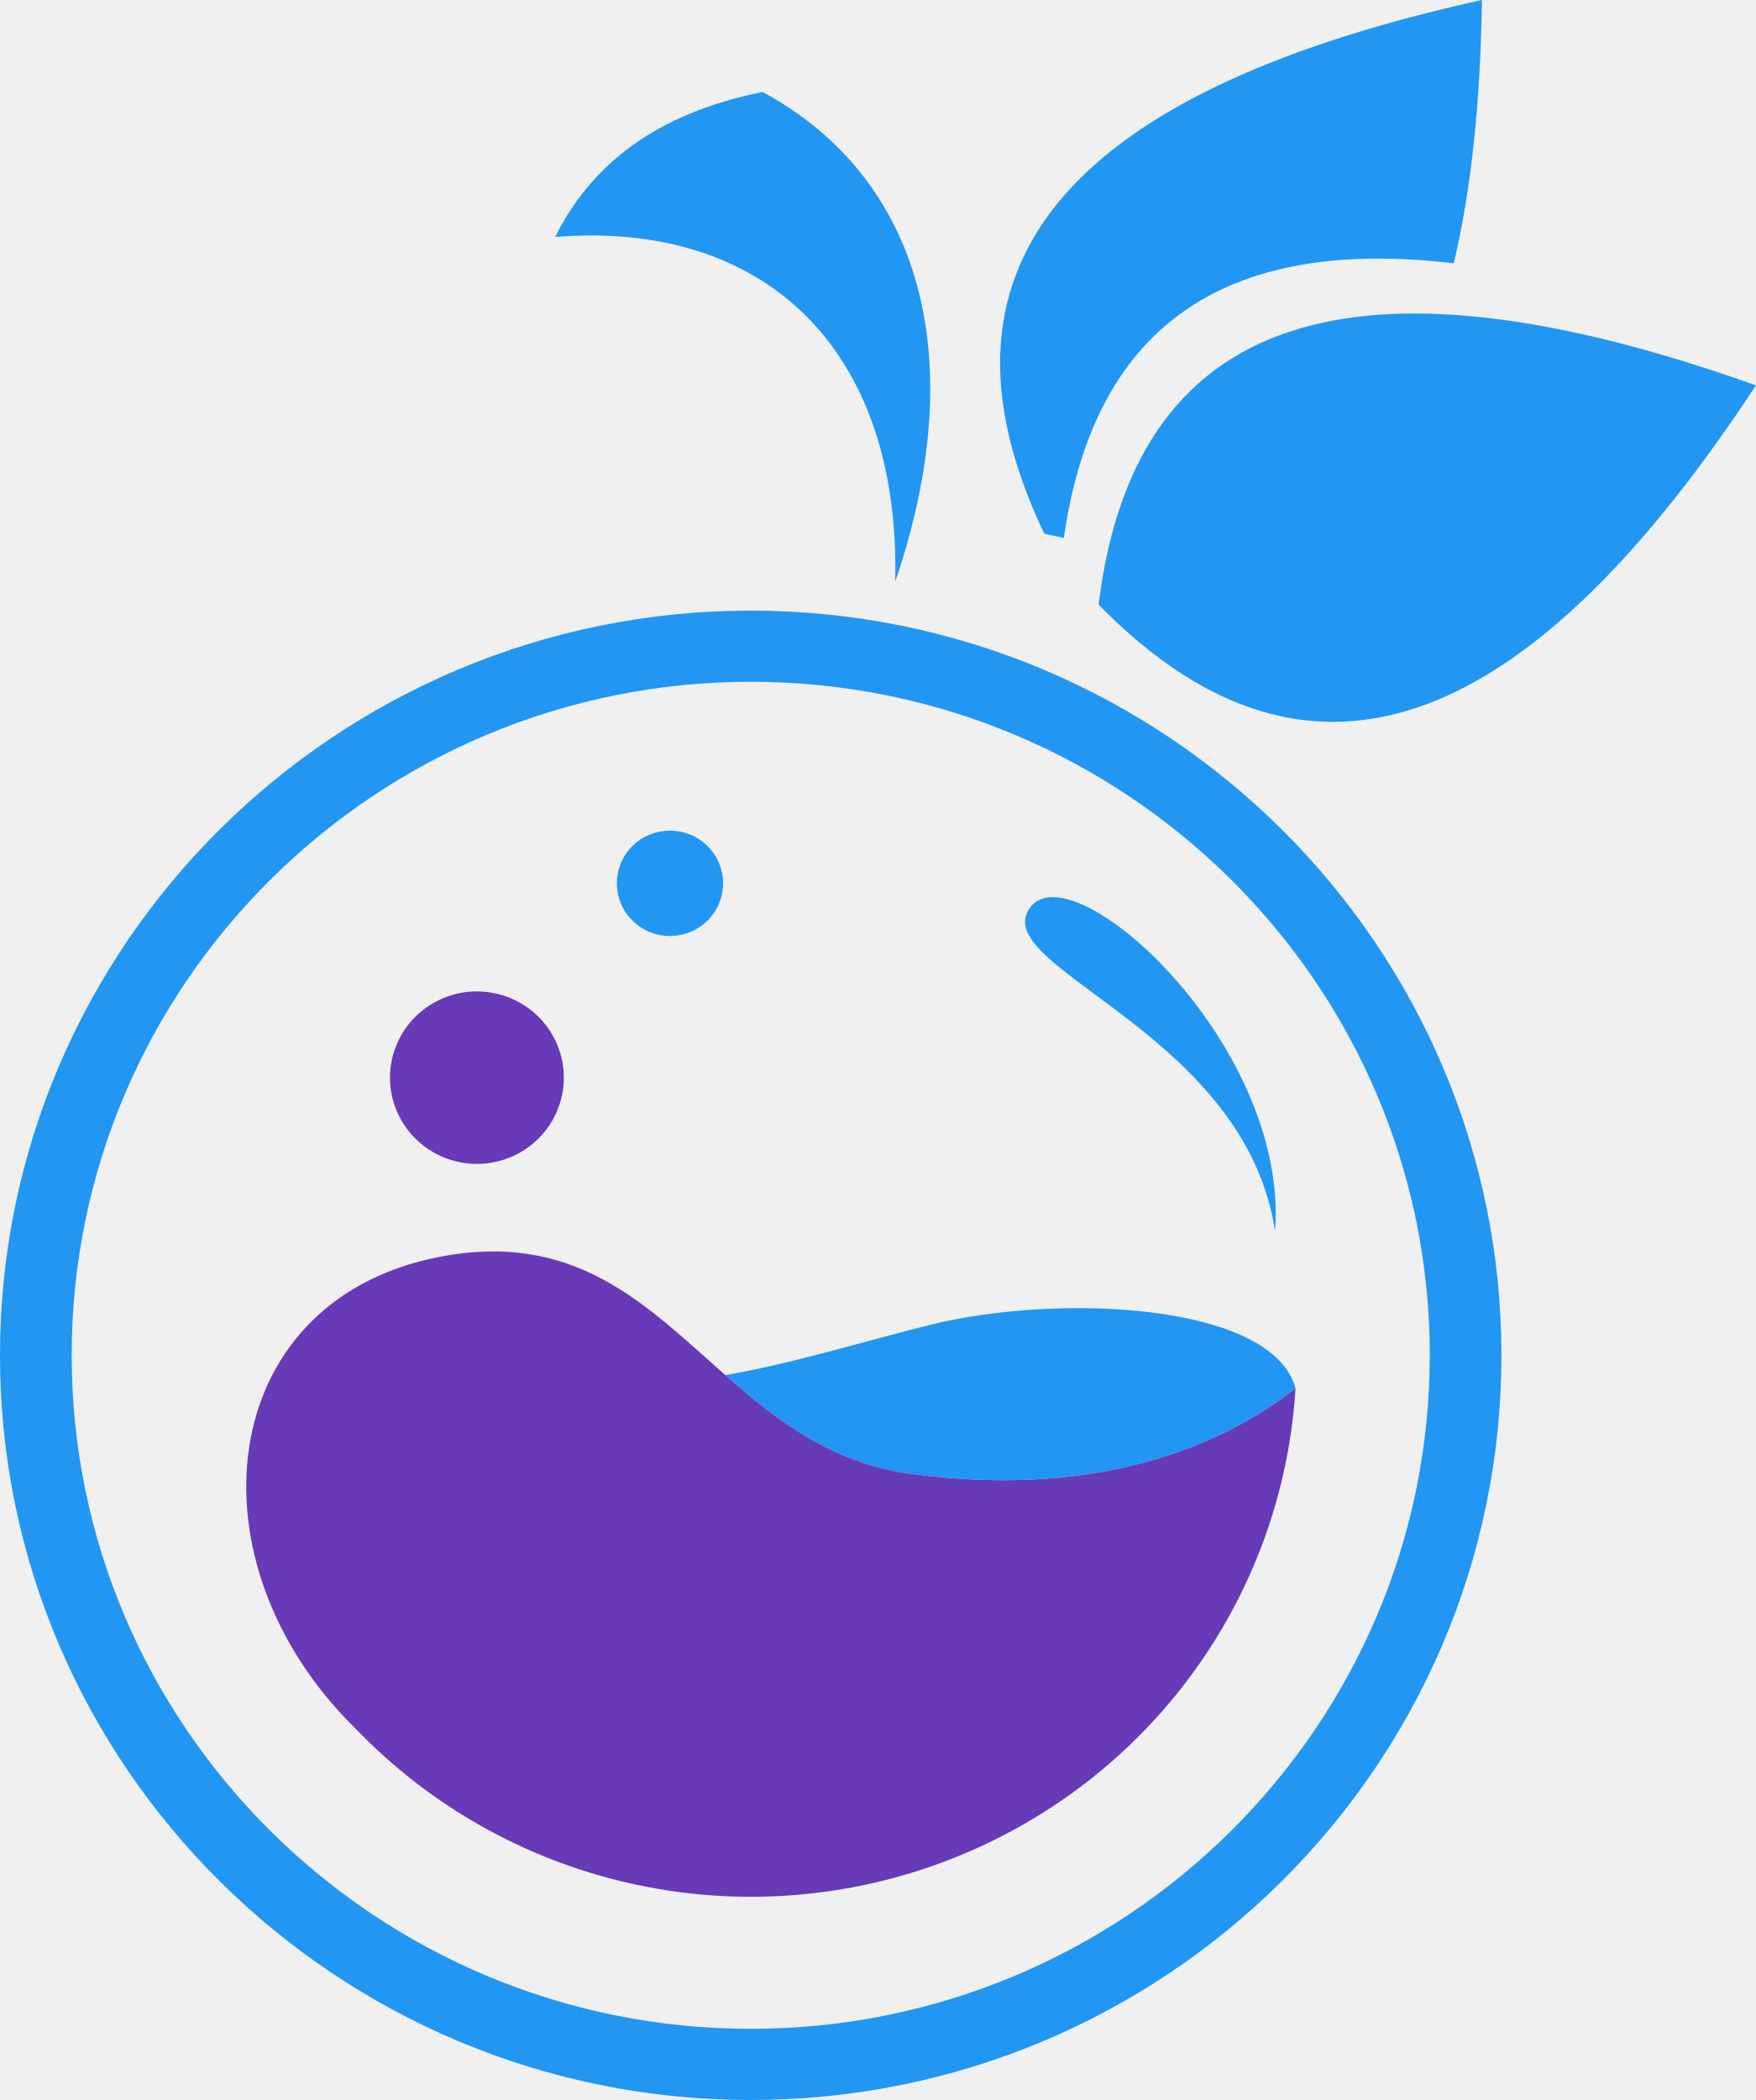
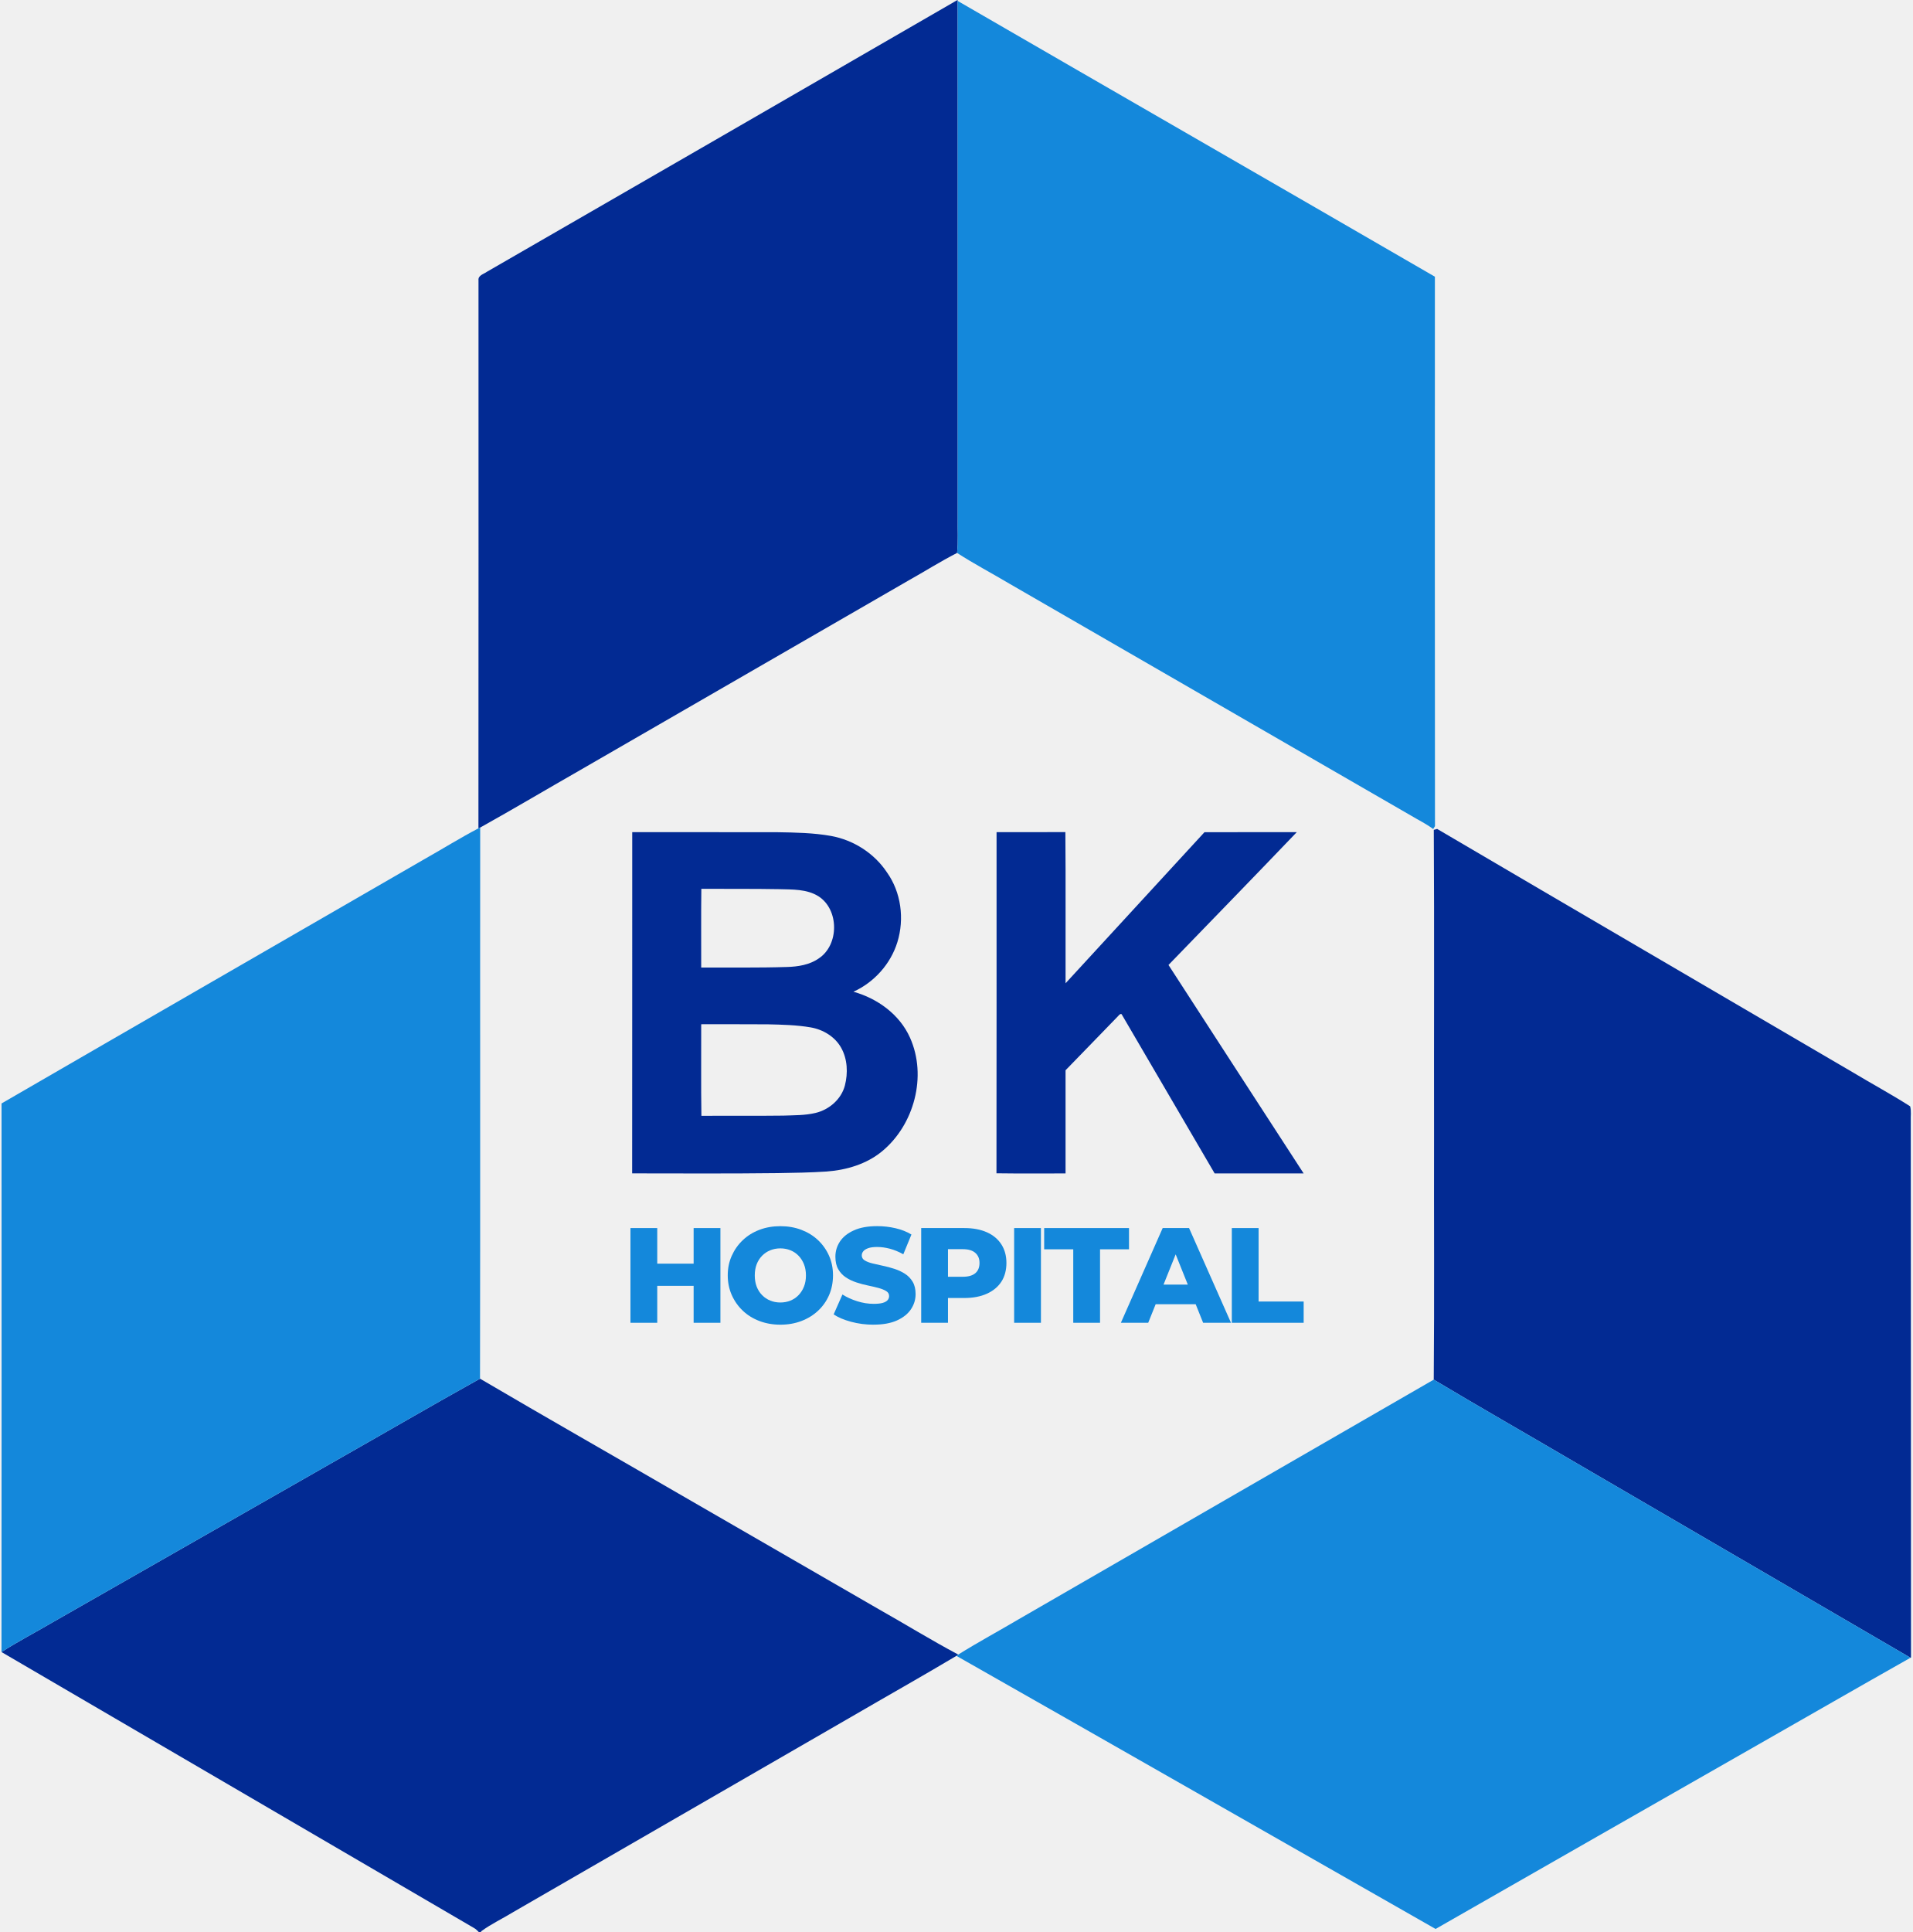
- <svg xmlns="http://www.w3.org/2000/svg" width="46" height="55" viewBox="0 0 46 55" fill="none">
-   <g clip-path="url(#clip0)">
-     <path d="M19.667 55C8.822 55 0 46.25 0 35.497C0 24.743 8.823 15.993 19.667 15.993C30.511 15.993 39.333 24.743 39.333 35.497C39.333 46.25 30.512 55 19.667 55ZM19.667 17.856C9.859 17.856 1.878 25.769 1.878 35.496C1.878 45.223 9.859 53.136 19.667 53.136C29.475 53.136 37.456 45.221 37.456 35.494C37.456 25.767 29.477 17.856 19.667 17.856Z" fill="#2196F3" />
-     <path d="M33.939 36.362C33.327 34.113 27.719 33.871 24.381 34.695C22.633 35.128 20.846 35.692 19.003 36.016C20.352 37.203 21.8 38.325 23.879 38.604C29.036 39.294 32.24 37.69 33.939 36.362Z" fill="#2196F3" />
-     <path d="M23.879 38.604C21.796 38.325 20.352 37.203 19.003 36.016C16.916 34.179 15.059 32.189 11.415 32.938C5.622 34.129 4.86 40.925 9.333 45.292C11.254 47.286 13.72 48.682 16.428 49.308C19.137 49.934 21.971 49.762 24.583 48.814C27.195 47.867 29.471 46.184 31.133 43.972C32.794 41.761 33.77 39.117 33.938 36.364C32.24 37.69 29.036 39.294 23.879 38.604Z" fill="#673AB7" />
-     <path d="M26.91 23.896C26.188 25.433 32.632 27.138 33.403 32.242C33.775 27.218 27.805 21.996 26.91 23.896Z" fill="#2196F3" />
-     <path d="M13.365 30.311C14.527 29.834 15.078 28.513 14.597 27.36C14.116 26.208 12.784 25.661 11.622 26.138C10.46 26.616 9.909 27.936 10.39 29.089C10.871 30.241 12.203 30.788 13.365 30.311Z" fill="#673AB7" />
-     <path d="M18.535 24.11C19.079 23.571 19.079 22.698 18.535 22.159C17.992 21.62 17.111 21.62 16.567 22.159C16.024 22.698 16.024 23.571 16.567 24.11C17.111 24.649 17.992 24.649 18.535 24.11Z" fill="#2196F3" />
-     <path d="M23.451 15.238C25.462 9.348 24.11 4.643 19.979 2.409C17.154 2.978 15.478 4.334 14.544 6.205C20.084 5.761 23.6 9.199 23.451 15.238Z" fill="#2196F3" />
-     <path d="M46 10.092C36.049 6.551 29.768 7.765 28.781 15.835C34.484 21.67 40.229 18.877 46 10.092Z" fill="#2196F3" />
-     <path d="M38.085 6.896C38.547 4.941 38.786 2.63 38.822 0C28.502 2.279 23.847 6.634 27.358 13.978C27.533 14.02 27.701 14.054 27.87 14.088C28.691 8.341 32.303 6.213 38.085 6.896Z" fill="#2196F3" />
+ <svg xmlns="http://www.w3.org/2000/svg" id="Layer_1" data-name="Layer 1" viewBox="0 0 1208 1220">
+   <defs>
+     <style>
+       .cls-1 {
+         fill: #1488db;
+       }
+ 
+       .cls-1, .cls-2 {
+         stroke-width: 0px;
+       }
+ 
+       .cls-2 {
+         fill: #022a93;
+       }
+     </style>
+   </defs>
+   <g>
+     <path class="cls-2" d="m604.75,0h.09l.04.58c.09,108.79.01,217.59.04,326.38-.16,7.4.41,14.82-.4,22.2-10.54,5.37-20.55,11.74-30.88,17.51-69.09,39.89-138.19,79.79-207.29,119.68-21.04,12.02-41.88,24.43-63.05,36.22l-1.11.5c.12-115.37.03-230.74.04-346.12-.36-3.1,3.4-3.9,5.37-5.36C406.68,114.44,505.76,57.28,604.75,0Z" />
+     <path class="cls-2" d="m905.61,524.04c.69-.21,1.4-.4,2.13-.59,87.53,51.44,175.25,102.57,262.85,153.89,11.92,7.16,24.19,13.78,35.89,21.26.83,2.99.25,6.26.4,9.37.11,112.9.08,225.81.15,338.71l-.33.14c-70.23-40.94-140.48-81.84-210.72-122.76-30.1-17.67-60.44-34.95-90.4-52.86.44-51.39.07-102.8.19-154.2-.11-64.32.22-128.65-.16-192.96Z" />
+     <path class="cls-2" d="m399.33,525.48c30.58.04,61.17-.03,91.75.04,11.3.19,22.69.37,33.84,2.36,14.2,2.59,27.28,10.92,35.28,22.98,8.98,12.58,11.13,29.38,6.61,44.05-4.25,13.79-14.64,25.37-27.76,31.34,15.17,4.23,29.16,14.34,35.71,28.97,10.94,24.29,2.67,55.12-17.72,71.87-9.8,8.05-22.47,11.77-34.96,12.69-10.32.68-20.67.84-31.02,1.01-30.59.37-61.19.18-91.78.16.09-71.82,0-143.65.05-215.47Zm43.65,35.78c-.22,16.57-.04,33.14-.09,49.71,18.05-.08,36.11.23,54.17-.35,6.97-.19,14.27-1.33,20.11-5.42,12.91-8.57,12.89-30.79-.17-39.2-7.43-4.68-16.56-4.27-24.99-4.52-16.34-.3-32.69-.11-49.03-.22Zm-.09,85.52c.08,19.28-.18,38.57.13,57.84,17.24-.15,34.48.09,51.72-.14,6.79-.26,13.7-.1,20.35-1.69,8.62-2.04,16.27-8.63,18.56-17.33,2.01-7.83,1.67-16.62-2.33-23.78-3.92-7.07-11.45-11.56-19.27-12.91-8.93-1.54-18.01-1.73-27.04-1.94-14.04-.11-28.08-.03-42.12-.05Z" />
+     <path class="cls-2" d="m629.45,525.49c14.49-.04,28.97.07,43.46-.06.27,31.82.03,63.65.12,95.48,29.28-31.77,58.52-63.57,87.73-95.39,19.44-.08,38.87,0,58.31-.04-26.86,28.09-54,55.93-81.03,83.87,28.39,43.93,56.93,87.75,85.37,131.64-18.74,0-37.48.03-56.22-.02-19.44-33.35-39-66.64-58.45-99.99-.46-1.44-1.84-.25-2.34.46-11.08,11.51-22.27,22.91-33.38,34.4v65.15c-14.54-.05-29.09.13-43.63-.09.14-71.8.02-143.6.06-215.41Z" />
+     <path class="cls-2" d="m212.93,921.9c30.11-17.06,60.01-34.51,90.26-51.31,41.67,24.48,83.7,48.38,125.52,72.64,42.08,24.3,84.17,48.6,126.25,72.89,16.8,9.49,33.25,19.62,50.28,28.69l-1.15.82c-21.89,13.04-44.11,25.53-66.13,38.35-71.21,41.12-142.41,82.23-213.62,123.34-6.73,4.15-13.98,7.52-20.36,12.19l-.2.49h-1.39c-.92-.92-1.81-1.86-2.93-2.48-99.53-58.07-199-116.23-298.52-174.31,10.52-6.75,21.66-12.5,32.43-18.84,59.85-34.16,119.71-68.3,179.56-102.47Z" />
  </g>
-   <defs>
-     <clipPath id="clip0">
-       <rect width="46" height="55" fill="white" />
-     </clipPath>
-   </defs>
+   <g>
+     <path class="cls-1" d="m604.88.58c100.43,58.14,201.03,115.97,301.43,174.15-.01,115.66-.1,231.31.05,346.96-.39.6-.77,1.21-1.13,1.82-4.43-3.34-9.46-5.72-14.18-8.58-84.53-48.81-169.07-97.61-253.6-146.42-10.93-6.52-22.26-12.42-32.93-19.35.81-7.38.24-14.8.4-22.2-.03-108.79.05-217.59-.04-326.38Z" />
+     <path class="cls-1" d="m267.65,542.76c11.54-6.5,22.81-13.53,34.54-19.69l1.11-.5c-.11,116.01.11,232.01-.11,348.02-30.25,16.8-60.15,34.25-90.26,51.31-59.85,34.17-119.71,68.31-179.56,102.47-10.77,6.34-21.91,12.09-32.43,18.84.12-115.47.04-230.94.03-346.41,88.83-51.46,177.8-102.68,266.68-154.04Z" />
+     <path class="cls-1" d="m643.44,1022.5c87.39-50.41,174.72-100.94,262.14-151.3,29.96,17.91,60.3,35.19,90.4,52.86,70.24,40.92,140.49,81.82,210.72,122.76-32.11,18.1-64.04,36.55-96.09,54.78-67.94,38.84-135.96,77.57-203.87,116.48-100.88-57.48-201.67-115.13-302.65-172.45l1.15-.82c12.5-7.81,25.5-14.81,38.2-22.31Z" />
+   </g>
+   <g>
+     <path class="cls-1" d="m415.13,835.3h-16.92v-59.82h16.92v59.82Zm24.18-23.33h-25.46v-14.01h25.46v14.01Zm-1.2-36.49h16.92v59.82h-16.92v-59.82Z" />
+     <path class="cls-1" d="m492.89,836.5c-4.73,0-9.13-.77-13.2-2.31-4.07-1.54-7.59-3.72-10.55-6.54-2.96-2.82-5.28-6.12-6.96-9.91-1.68-3.79-2.52-7.93-2.52-12.43s.84-8.54,2.52-12.3c1.68-3.76,4-7.05,6.96-9.87,2.96-2.82,6.46-5,10.51-6.54,4.04-1.54,8.46-2.31,13.25-2.31s9.2.77,13.25,2.31c4.04,1.54,7.55,3.7,10.51,6.49,2.96,2.79,5.28,6.07,6.96,9.83,1.68,3.76,2.52,7.89,2.52,12.39s-.83,8.73-2.48,12.52c-1.65,3.79-3.97,7.08-6.96,9.87-2.99,2.79-6.51,4.96-10.55,6.49-4.05,1.54-8.46,2.31-13.25,2.31Zm0-14.01c2.28,0,4.4-.4,6.37-1.2,1.97-.8,3.67-1.95,5.13-3.46,1.45-1.51,2.59-3.3,3.42-5.38.83-2.08,1.24-4.43,1.24-7.05s-.41-4.97-1.24-7.05c-.83-2.08-1.97-3.87-3.42-5.38-1.45-1.51-3.16-2.66-5.13-3.46-1.97-.8-4.09-1.2-6.37-1.2s-4.4.4-6.37,1.2c-1.97.8-3.69,1.95-5.17,3.46-1.48,1.51-2.62,3.3-3.42,5.38-.8,2.08-1.2,4.43-1.2,7.05s.4,4.97,1.2,7.05c.8,2.08,1.94,3.88,3.42,5.38,1.48,1.51,3.2,2.66,5.17,3.46,1.97.8,4.09,1.2,6.37,1.2Z" />
+     <path class="cls-1" d="m551.76,836.5c-4.96,0-9.7-.61-14.23-1.84-4.53-1.22-8.19-2.78-10.98-4.66l5.55-12.56c2.68,1.71,5.77,3.12,9.27,4.23,3.5,1.11,6.99,1.67,10.47,1.67,2.39,0,4.29-.2,5.68-.6,1.4-.4,2.42-.97,3.08-1.71.65-.74.98-1.62.98-2.65,0-1.31-.63-2.35-1.88-3.12-1.25-.77-2.89-1.42-4.91-1.97-2.02-.54-4.22-1.05-6.58-1.54-2.36-.48-4.77-1.12-7.22-1.92-2.45-.8-4.67-1.85-6.67-3.16-2-1.31-3.6-3.02-4.83-5.13-1.23-2.11-1.84-4.76-1.84-7.95,0-3.53.97-6.75,2.91-9.66,1.94-2.91,4.87-5.24,8.8-7.01,3.93-1.77,8.83-2.65,14.7-2.65,3.93,0,7.79.44,11.58,1.32,3.79.88,7.14,2.21,10.04,3.97l-5.13,12.48c-2.85-1.59-5.67-2.76-8.46-3.5-2.79-.74-5.5-1.11-8.12-1.11-2.34,0-4.22.26-5.64.77-1.42.51-2.45,1.17-3.08,1.97-.63.8-.94,1.65-.94,2.56,0,1.37.63,2.44,1.88,3.2,1.25.77,2.88,1.4,4.87,1.88,1.99.48,4.2.98,6.62,1.5,2.42.51,4.83,1.15,7.22,1.92s4.6,1.79,6.62,3.08c2.02,1.28,3.66,2.96,4.91,5.04,1.25,2.08,1.88,4.69,1.88,7.82,0,3.48-.98,6.68-2.95,9.61-1.97,2.93-4.91,5.28-8.84,7.05-3.93,1.77-8.86,2.65-14.78,2.65Z" />
+     <path class="cls-1" d="m581.84,835.3v-59.82h27.26c5.47,0,10.2.88,14.19,2.65,3.99,1.77,7.05,4.32,9.19,7.65s3.2,7.25,3.2,11.75-1.07,8.56-3.2,11.83c-2.14,3.28-5.2,5.81-9.19,7.6-3.99,1.79-8.72,2.69-14.19,2.69h-17.94l7.6-7.43v23.07h-16.92Zm16.92-21.11l-7.6-7.95h16.92c3.53,0,6.18-.75,7.95-2.26,1.77-1.51,2.65-3.66,2.65-6.45s-.88-4.8-2.65-6.37c-1.77-1.57-4.42-2.35-7.95-2.35h-16.92l7.6-7.78v33.16Z" />
+     <path class="cls-1" d="m640.55,835.3v-59.82h16.92v59.82h-16.92Z" />
+     <path class="cls-1" d="m677.89,835.3v-46.4h-18.37v-13.42h53.58v13.42h-18.29v46.4h-16.92Z" />
+     <path class="cls-1" d="m707.97,835.3l26.4-59.82h16.66l26.49,59.82h-17.6l-20.68-51.53h6.67l-20.68,51.53h-17.26Zm14.44-11.71l4.36-12.39h29.22l4.36,12.39h-37.94Z" />
+     <path class="cls-1" d="m778.04,835.3v-59.82h16.92v46.4h28.46v13.42h-45.38Z" />
+   </g>
</svg>
